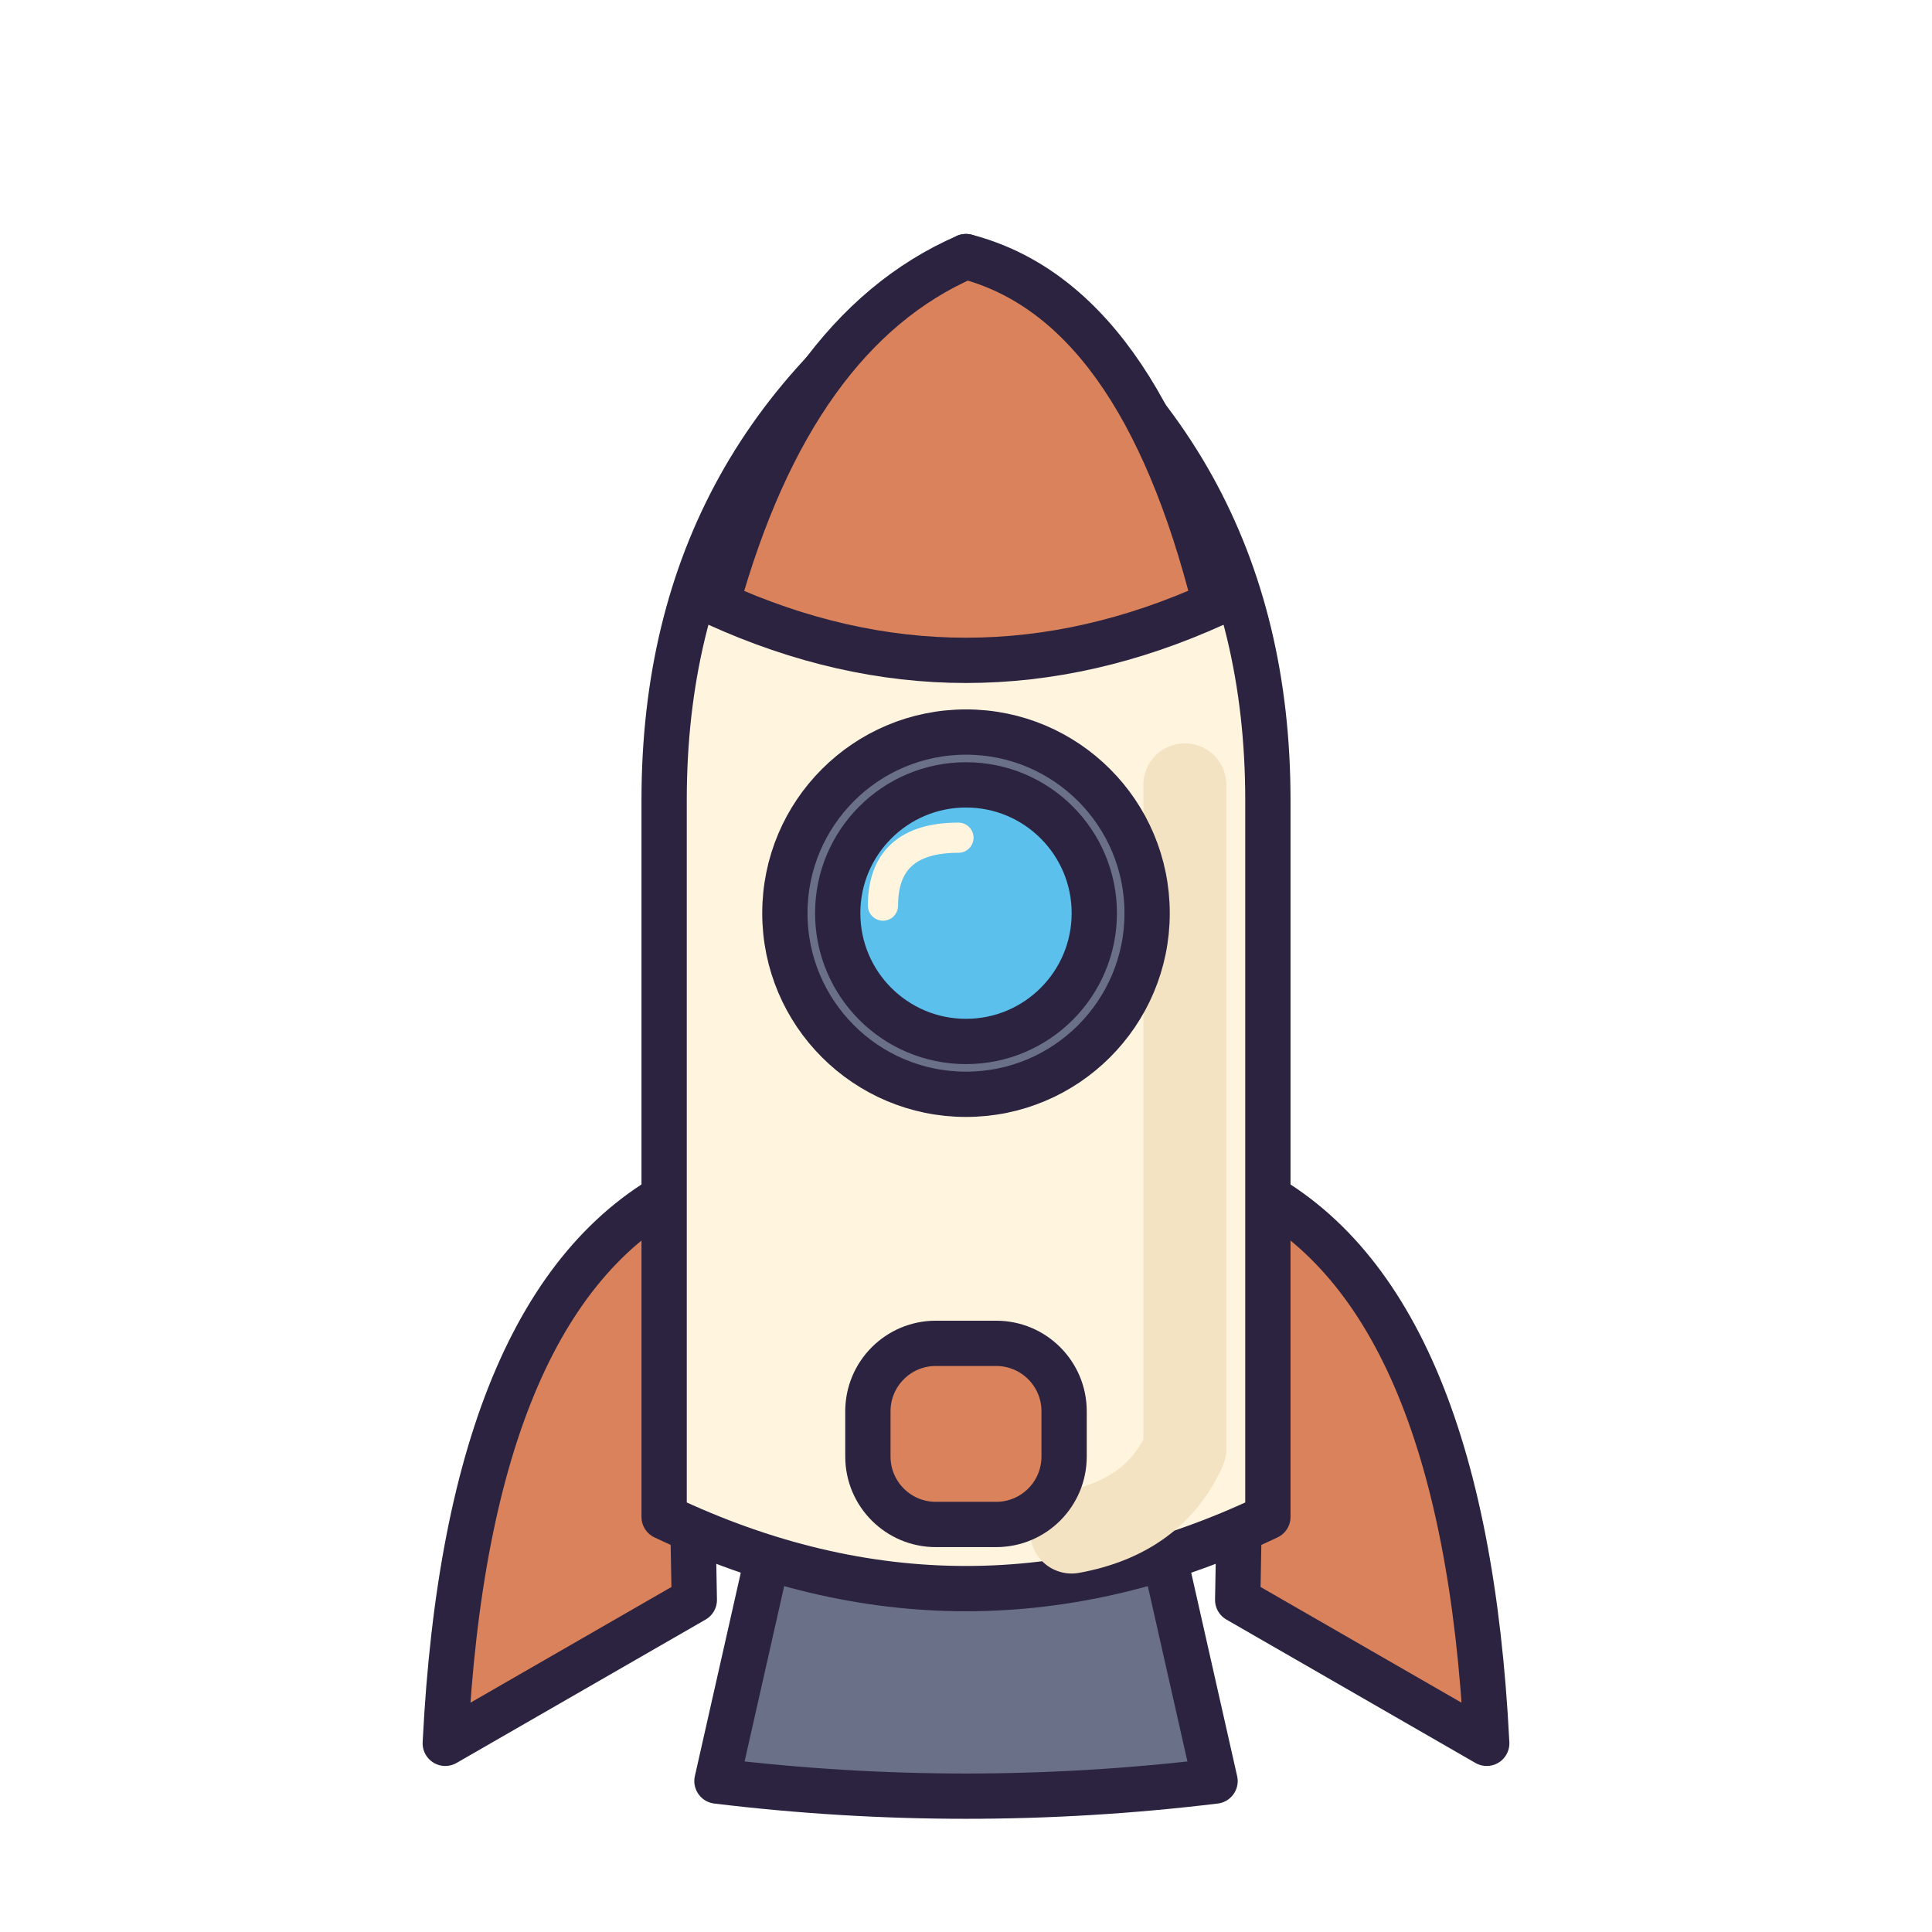
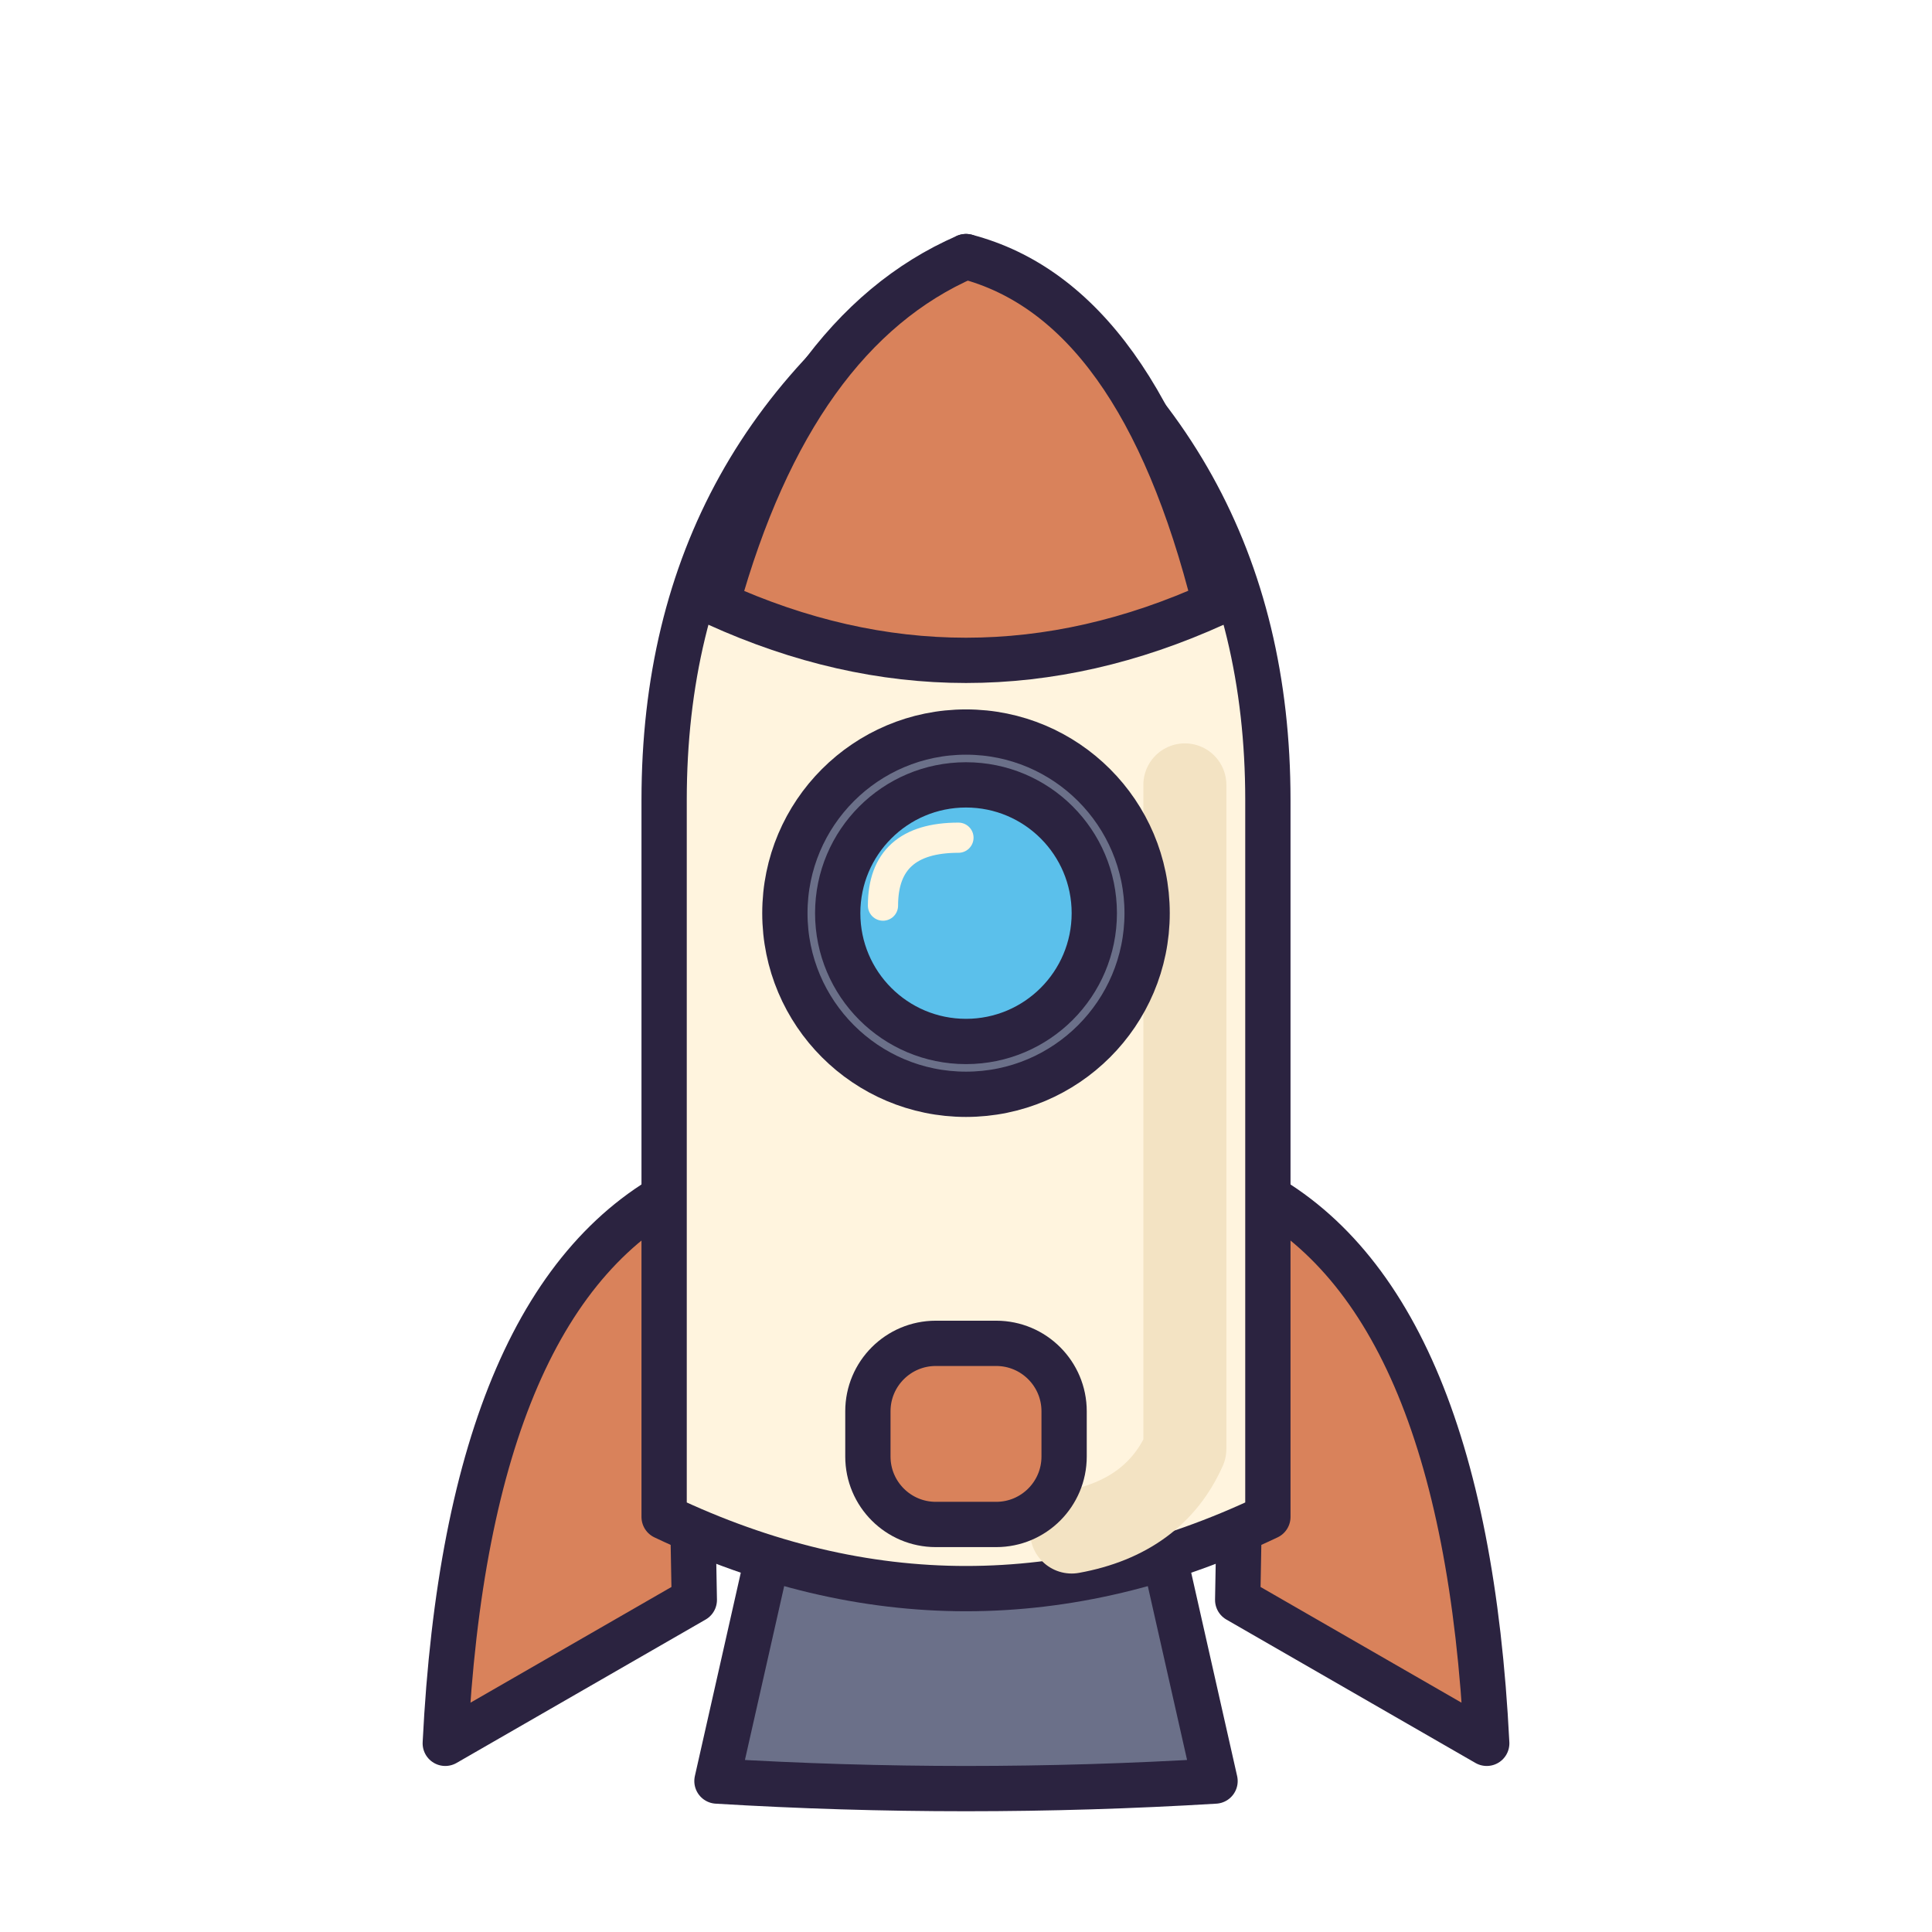
<svg xmlns="http://www.w3.org/2000/svg" version="1.1" viewBox="0 0 256 256" fill="none" stroke="#2B2340" stroke-width="6" stroke-linecap="round" stroke-linejoin="round">
  <path d="M91 157Q62 171 59 231L92 212Z" fill="#D9825B" />
  <path d="M165 157Q194 171 197 231L164 212Z" fill="#D9825B" />
-   <path d="M102 205H154L161 236Q128 240 95 236Z" fill="#6B7089" />
+   <path d="M102 205H154L161 236Q128 238 95 236Z" fill="#6B7089" />
  <path d="M88 201V106Q88 59 128 34Q168 59 168 106V201Q128 220 88 201Z" fill="#FFF4DE" />
  <path d="M128 34Q151 40 161 80Q128 95 95 80Q105 44 128 34Z" fill="#D9825B" />
  <path d="M157 104V192Q153 201 142 203" fill="none" stroke="#F3E3C3" stroke-width="11" />
  <circle cx="128" cy="121" r="24" fill="#6B7089" />
  <circle cx="128" cy="121" r="17" fill="#5BC0EB" />
  <path d="M117 120Q117 111 127 111" fill="none" stroke="#FFF4DE" stroke-width="4" />
  <rect x="115" y="178" width="26" height="24" rx="9" fill="#D9825B" />
  <path d="M99 147V174" fill="none" stroke="#FFF4DE" stroke-width="4" />
  <g id="flame-anchor" transform="translate(128 240)" />
</svg>
